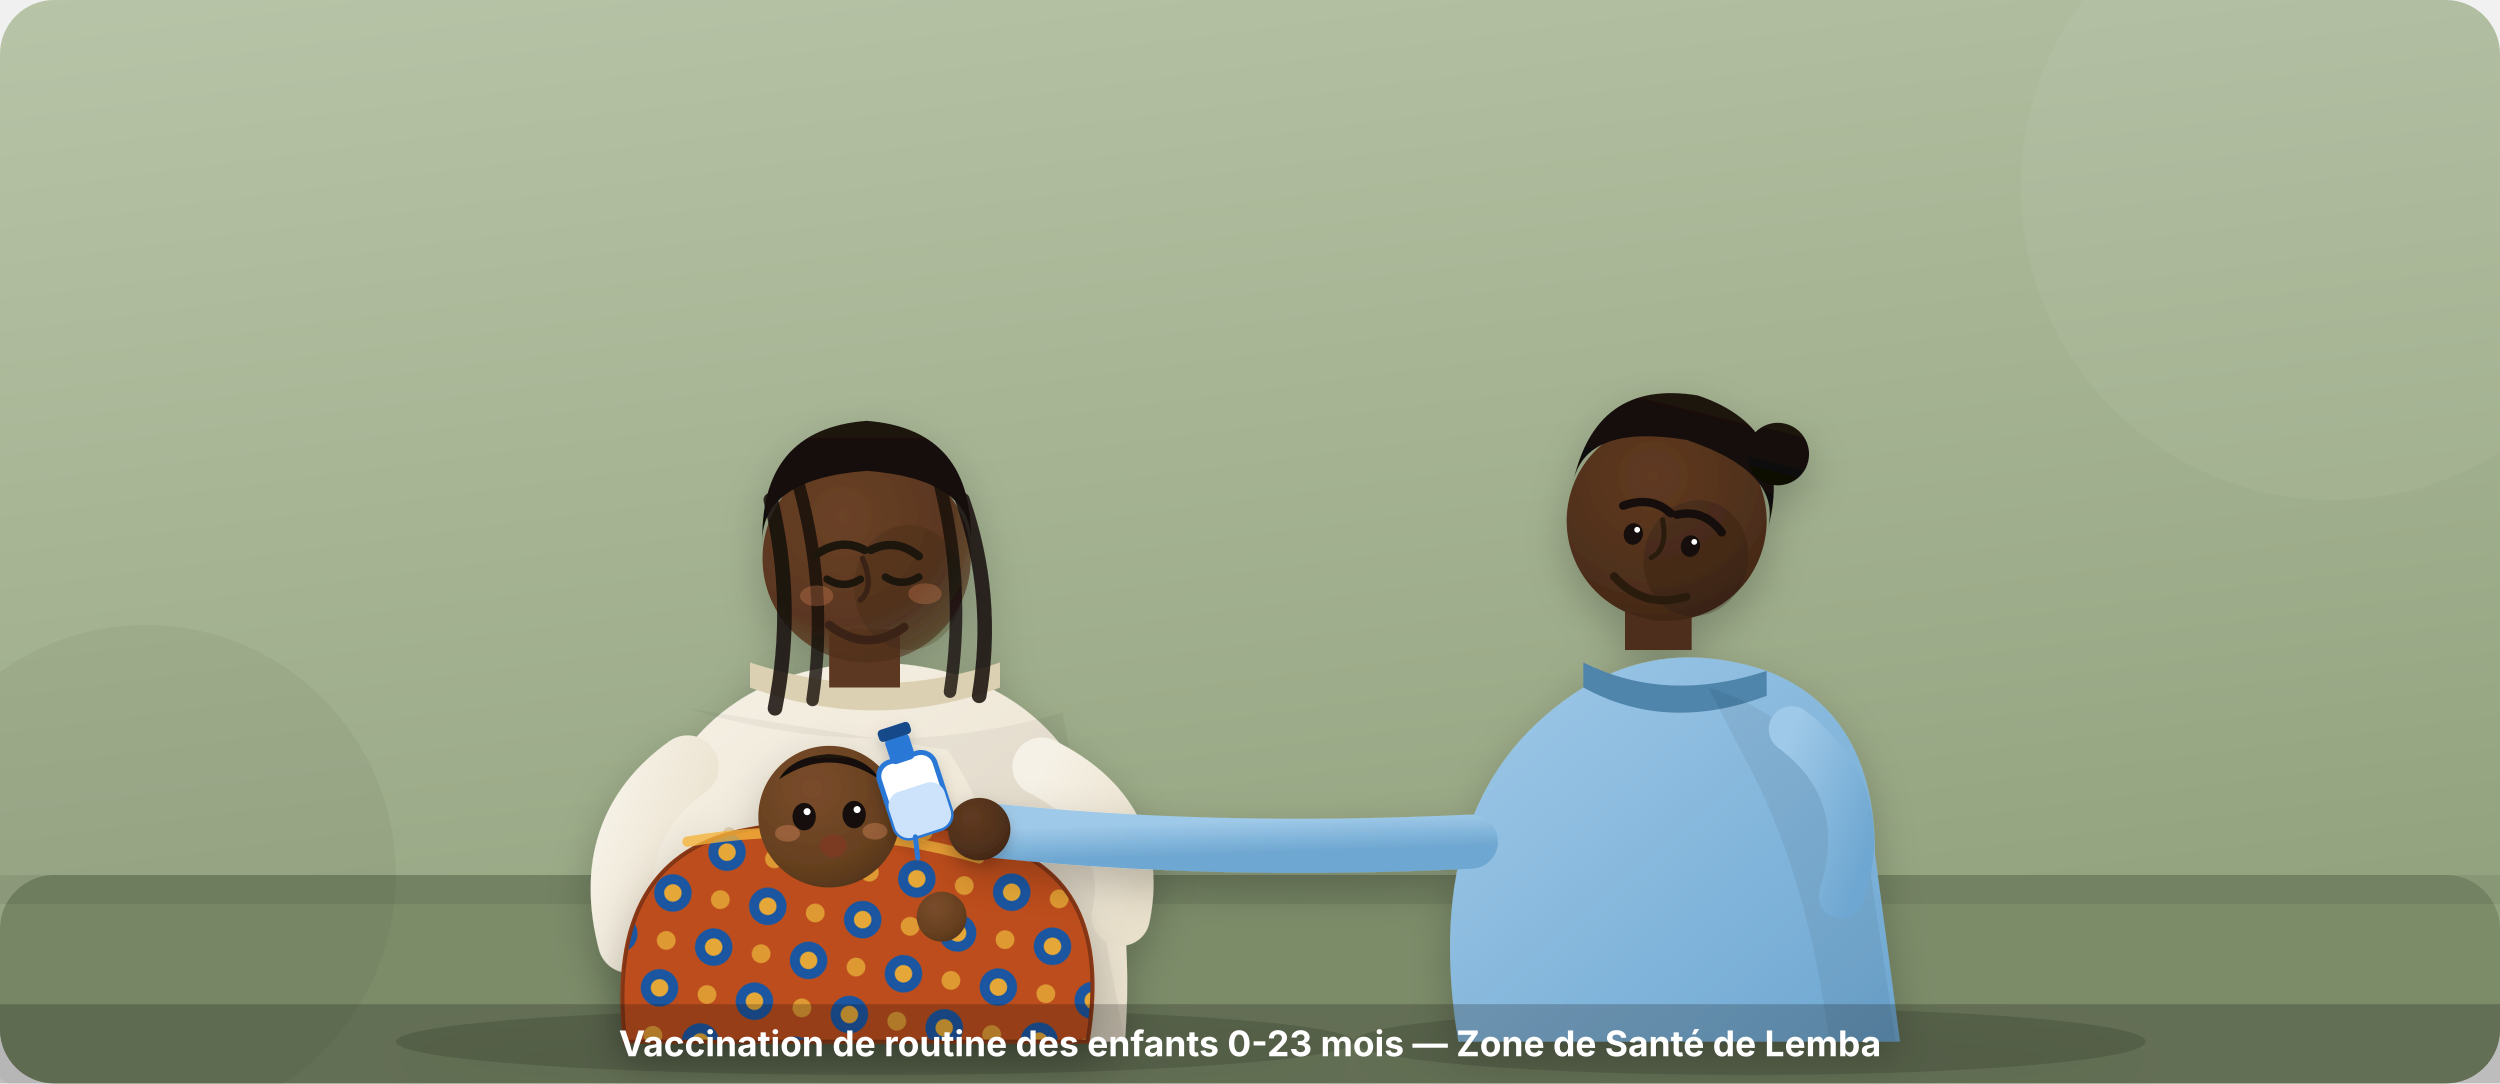
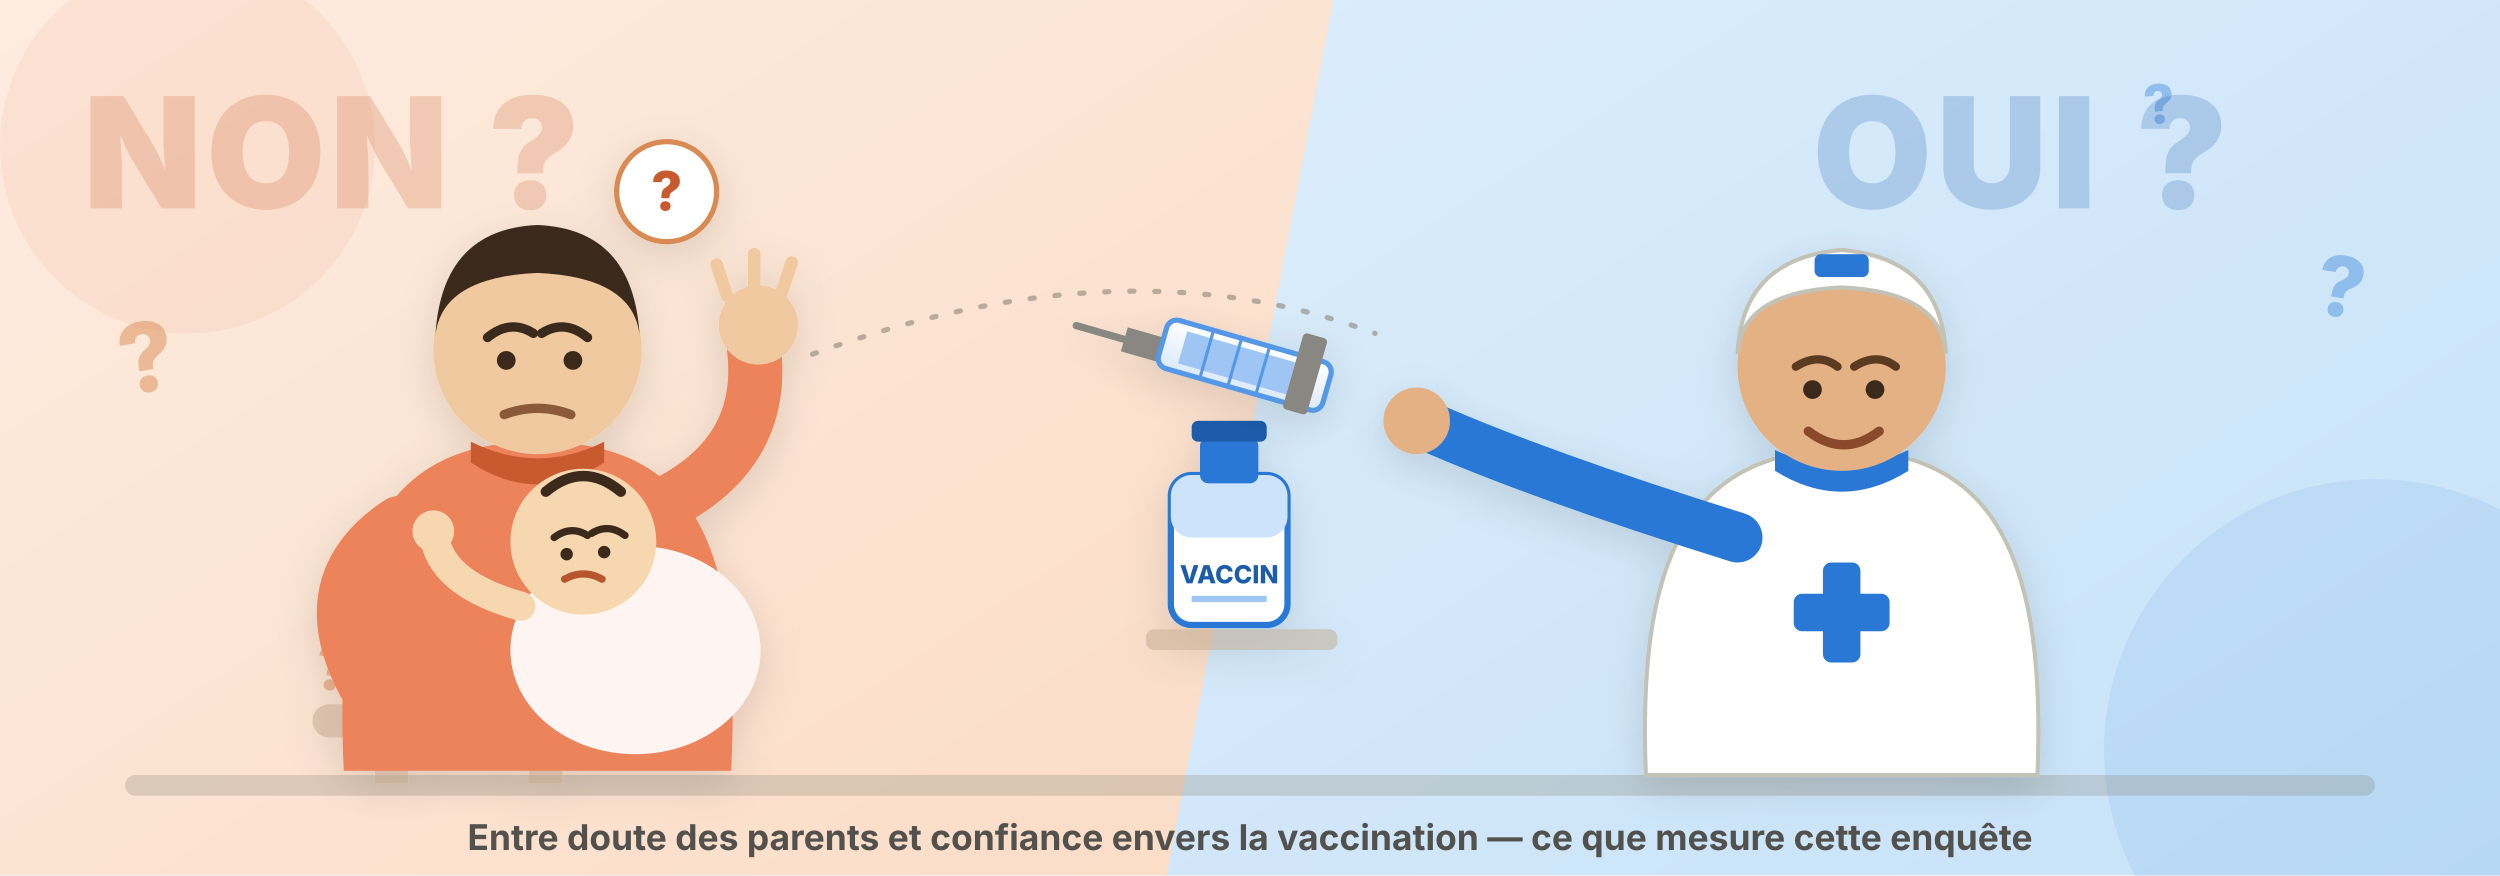
- <svg xmlns="http://www.w3.org/2000/svg" viewBox="0 0 1200 520" role="img" aria-label="Illustration : une mère tient son bébé enveloppé dans un pagne coloré pendant qu'une infirmière lui administre le vaccin, dans une salle de consultation">
+ <svg xmlns="http://www.w3.org/2000/svg" viewBox="0 0 1200 420" role="img" aria-label="Illustration : un parent hésite entre OUI et NON face à la vaccination de son enfant, pendant qu'un agent de santé lui tend une seringue">
  <defs>
-     <linearGradient id="bg" x1="0" y1="0" x2="0.3" y2="1">
-       <stop offset="0" stop-color="#b8c4a7" />
-       <stop offset="1" stop-color="#93a37f" />
+     <linearGradient id="bgLeft" x1="0" y1="0" x2="1" y2="1">
+       <stop offset="0" stop-color="#fdece0" />
+       <stop offset="1" stop-color="#fbdcc6" />
    </linearGradient>
-     <radialGradient id="skinMom" cx="0.38" cy="0.3" r="0.85">
-       <stop offset="0" stop-color="#6b4226" />
-       <stop offset="0.6" stop-color="#5a3620" />
-       <stop offset="1" stop-color="#43271757" />
-     </radialGradient>
-     <radialGradient id="skinMom2" cx="0.38" cy="0.3" r="0.85">
-       <stop offset="0" stop-color="#6e4428" />
-       <stop offset="0.65" stop-color="#5c3821" />
-       <stop offset="1" stop-color="#432717" />
-     </radialGradient>
-     <radialGradient id="skinBaby" cx="0.38" cy="0.3" r="0.85">
-       <stop offset="0" stop-color="#7a4c2c" />
-       <stop offset="0.65" stop-color="#66401f" />
-       <stop offset="1" stop-color="#4c2f16" />
-     </radialGradient>
-     <radialGradient id="skinNurse" cx="0.38" cy="0.3" r="0.85">
-       <stop offset="0" stop-color="#603a21" />
-       <stop offset="0.65" stop-color="#4e2f1b" />
-       <stop offset="1" stop-color="#392112" />
-     </radialGradient>
-     <linearGradient id="hair" x1="0" y1="0" x2="0" y2="1">
-       <stop offset="0" stop-color="#1c130c" />
-       <stop offset="1" stop-color="#0c0805" />
+     <linearGradient id="bgRight" x1="0" y1="0" x2="1" y2="1">
+       <stop offset="0" stop-color="#dcedfb" />
+       <stop offset="1" stop-color="#c7e2f8" />
    </linearGradient>
-     <linearGradient id="dress" x1="0" y1="0" x2="1" y2="1">
-       <stop offset="0" stop-color="#f6f1e6" />
-       <stop offset="1" stop-color="#e9e0cc" />
+     <linearGradient id="syringeBody" x1="0" y1="0" x2="0" y2="1">
+       <stop offset="0" stop-color="#ffffff" />
+       <stop offset="1" stop-color="#dbe9fa" />
    </linearGradient>
-     <linearGradient id="scrub" x1="0" y1="0" x2="1" y2="1">
-       <stop offset="0" stop-color="#9fc9e8" />
-       <stop offset="1" stop-color="#6ea7d1" />
-     </linearGradient>
-     <pattern id="wax" width="46" height="46" patternUnits="userSpaceOnUse" patternTransform="rotate(8)">
-       <rect width="46" height="46" fill="#c9531f" />
-       <circle cx="11.5" cy="11.5" r="9" fill="#1c5cab" />
-       <circle cx="11.5" cy="11.5" r="4.2" fill="#f3b23a" />
-       <circle cx="34.5" cy="34.5" r="9" fill="#1c5cab" />
-       <circle cx="34.5" cy="34.5" r="4.2" fill="#f3b23a" />
-       <circle cx="34.5" cy="11.5" r="4.5" fill="#f3b23a" opacity="0.85" />
-       <circle cx="11.5" cy="34.5" r="4.5" fill="#f3b23a" opacity="0.85" />
-     </pattern>
-     <filter id="shadow" x="-30%" y="-30%" width="160%" height="160%">
-       <feDropShadow dx="0" dy="8" stdDeviation="10" flood-color="#0b0b0b" flood-opacity="0.22" />
-     </filter>
    <filter id="soft" x="-20%" y="-20%" width="140%" height="140%">
-       <feDropShadow dx="0" dy="3" stdDeviation="3" flood-color="#0b0b0b" flood-opacity="0.18" />
+       <feDropShadow dx="0" dy="6" stdDeviation="10" flood-color="#0b0b0b" flood-opacity="0.12" />
    </filter>
  </defs>
-   <rect x="0" y="0" width="1200" height="520" rx="26" fill="url(#bg)" />
-   <rect x="0" y="420" width="1200" height="100" rx="26" fill="#7c8c69" />
-   <rect x="0" y="420" width="1200" height="14" fill="#0b0b0b" opacity="0.08" />
-   <circle cx="1120" cy="90" r="150" fill="#ffffff" opacity="0.05" />
-   <circle cx="70" cy="420" r="120" fill="#000000" opacity="0.04" />
-   <g filter="url(#shadow)">
-     <ellipse cx="420" cy="500" rx="230" ry="16" fill="#0b0b0b" opacity="0.14" />
-     <path d="M300 500 C292 390 330 320 420 318 C512 320 548 392 540 500 Z" fill="url(#dress)" />
-     <path d="M330 340 Q420 368 510 342 L540 500 L498 500 Q488 410 455 360 Z" fill="#000000" opacity="0.045" />
-     <g fill="#c9a86a" opacity="0.4">
-       <circle cx="350" cy="400" r="3" />
-       <circle cx="380" cy="430" r="3" />
-       <circle cx="410" cy="395" r="3" />
-       <circle cx="450" cy="420" r="3" />
-       <circle cx="480" cy="450" r="3" />
-       <circle cx="360" cy="460" r="3" />
-       <circle cx="430" cy="470" r="3" />
-       <circle cx="500" cy="400" r="3" />
-     </g>
-     <path d="M360 330 Q420 352 480 330 L480 318 Q420 338 360 318 Z" fill="#dcd0b2" />
-     <path d="M330 368 Q288 398 302 452" stroke="url(#dress)" stroke-width="30" fill="none" stroke-linecap="round" />
-     <path d="M500 368 Q548 392 538 440" stroke="url(#dress)" stroke-width="28" fill="none" stroke-linecap="round" />
-     <rect x="398" y="302" width="34" height="28" fill="#5c3821" />
-     <circle cx="416" cy="268" r="50" fill="url(#skinMom)" />
-     <ellipse cx="436" cy="282" rx="26" ry="30" fill="#2f1c0f" opacity="0.2" />
-     <path d="M366 262 Q364 206 416 202 Q468 206 466 262 Q468 230 416 226 Q364 230 366 262 Z" fill="url(#hair)" />
-     <path d="M370 240 Q382 290 372 340" stroke="#140d08" stroke-width="7" fill="none" stroke-linecap="round" opacity="0.85" />
-     <path d="M382 228 Q398 282 390 336" stroke="#140d08" stroke-width="6" fill="none" stroke-linecap="round" opacity="0.8" />
-     <path d="M450 228 Q464 280 456 332" stroke="#140d08" stroke-width="6" fill="none" stroke-linecap="round" opacity="0.8" />
-     <path d="M462 240 Q478 286 470 334" stroke="#140d08" stroke-width="7" fill="none" stroke-linecap="round" opacity="0.85" />
-     <path d="M392 266 q12 -8 23 -2 M418 264 q12 -6 23 3" stroke="#1c130c" stroke-width="4" fill="none" stroke-linecap="round" />
-     <path d="M397 278 q8 5 16 0" stroke="#1c130c" stroke-width="3.6" fill="none" stroke-linecap="round" />
-     <path d="M425 277 q8 5 16 0" stroke="#1c130c" stroke-width="3.6" fill="none" stroke-linecap="round" />
-     <path d="M414 268 q6 14 -1 20" fill="none" stroke="#3a2314" stroke-width="2.6" stroke-linecap="round" />
-     <path d="M398 300 q18 14 36 1" stroke="#3a2314" stroke-width="4.2" fill="none" stroke-linecap="round" />
-     <ellipse cx="392" cy="286" rx="8" ry="5" fill="#e08a5a" opacity="0.3" />
-     <ellipse cx="444" cy="285" rx="8" ry="5" fill="#e08a5a" opacity="0.3" />
+   <rect x="0" y="0" width="1200" height="420" rx="28" fill="#fbdcc6" />
+   <path d="M0 0 H640 L560 420 H0 Z" fill="url(#bgLeft)" />
+   <path d="M640 0 H1200 V420 H560 Z" fill="url(#bgRight)" />
+   <circle cx="90" cy="70" r="90" fill="#ec835a" opacity="0.10" />
+   <circle cx="1140" cy="360" r="130" fill="#2a78d6" opacity="0.10" />
+   <g font-family="system-ui, -apple-system, 'Segoe UI', sans-serif" font-weight="800" fill="#d98a52" opacity="0.5">
+     <text x="60" y="190" font-size="46" transform="rotate(-10 60 190)">?</text>
+     <text x="150" y="330" font-size="30" transform="rotate(8 150 330)">?</text>
  </g>
-   <g filter="url(#shadow)">
-     <path d="M300 500 Q290 410 360 398 Q430 384 486 408 Q534 428 522 500 Z" fill="url(#wax)" stroke="#8a3715" stroke-width="2" />
-     <path d="M300 500 Q290 410 360 398 Q430 384 486 408 Q534 428 522 500 Z" fill="#000000" opacity="0.06" />
-     <path d="M330 404 Q400 392 470 412" stroke="#f3b23a" stroke-width="5" fill="none" opacity="0.8" stroke-linecap="round" />
-     <circle cx="398" cy="392" r="34" fill="url(#skinBaby)" />
-     <path d="M374 374 q24 -16 48 0 q-6 -11 -24 -12 q-18 1 -24 12 Z" fill="url(#hair)" />
-     <ellipse cx="386" cy="392" rx="5.6" ry="6.6" fill="#140d08" />
-     <circle cx="387.4" cy="389.6" r="1.7" fill="#ffffff" />
-     <ellipse cx="410" cy="391" rx="5.6" ry="6.6" fill="#140d08" />
-     <circle cx="411.4" cy="388.6" r="1.7" fill="#ffffff" />
-     <ellipse cx="400" cy="406" rx="6.5" ry="5.5" fill="#7a3a22" />
-     <ellipse cx="378" cy="400" rx="6" ry="4" fill="#d98a5c" opacity="0.4" />
-     <ellipse cx="420" cy="399" rx="6" ry="4" fill="#d98a5c" opacity="0.4" />
-     <circle cx="452" cy="440" r="12" fill="url(#skinBaby)" />
+   <g font-family="system-ui, -apple-system, 'Segoe UI', sans-serif" font-weight="800" fill="#4f93e0" opacity="0.5">
+     <text x="1110" y="150" font-size="40" transform="rotate(9 1110 150)">?</text>
+     <text x="1030" y="60" font-size="26" transform="rotate(-6 1030 60)">?</text>
  </g>
-   <g filter="url(#shadow)">
-     <ellipse cx="840" cy="500" rx="190" ry="16" fill="#0b0b0b" opacity="0.14" />
-     <path d="M700 500 Q680 380 760 330 Q800 306 848 322 Q900 342 900 410 L912 500 Z" fill="url(#scrub)" />
-     <path d="M760 330 Q800 352 848 334 L848 322 Q800 338 760 318 Z" fill="#4f84ab" />
-     <path d="M820 330 Q870 345 895 400 L910 500 L878 500 Q868 420 838 365 Z" fill="#000000" opacity="0.06" />
-     <path d="M706 404 Q580 410 470 398" stroke="url(#scrub)" stroke-width="26" fill="none" stroke-linecap="round" />
-     <path d="M860 350 Q900 380 884 430" stroke="url(#scrub)" stroke-width="22" fill="none" stroke-linecap="round" />
-     <rect x="780" y="286" width="32" height="26" fill="#4e2f1b" />
-     <g transform="rotate(14 800 250)">
-       <circle cx="800" cy="250" r="48" fill="url(#skinNurse)" />
-       <ellipse cx="818" cy="264" rx="25" ry="28" fill="#1c130c" opacity="0.22" />
-       <path d="M752 244 Q750 192 800 188 Q850 192 848 244 Q850 214 800 210 Q750 214 752 244 Z" fill="url(#hair)" />
-       <circle cx="844" cy="206" r="15" fill="url(#hair)" />
-       <path d="M778 248 q12 -8 23 -2 M804 246 q12 -6 23 3" stroke="#140d08" stroke-width="4" fill="none" stroke-linecap="round" />
-       <ellipse cx="786" cy="260" rx="4.6" ry="5.2" fill="#140d08" />
-       <circle cx="787.3" cy="257.6" r="1.4" fill="#ffffff" />
-       <ellipse cx="814" cy="259" rx="4.6" ry="5.2" fill="#140d08" />
-       <circle cx="815.3" cy="256.6" r="1.4" fill="#ffffff" />
-       <path d="M798 250 q6 13 -1 19" fill="none" stroke="#2c1a0f" stroke-width="2.4" stroke-linecap="round" />
-       <path d="M782 282 q18 12 36 1" stroke="#2c1a0f" stroke-width="4" fill="none" stroke-linecap="round" />
+   <text x="40" y="100" font-family="system-ui, -apple-system, 'Segoe UI', sans-serif" font-size="74" font-weight="900" fill="#c75a2e" opacity="0.22" letter-spacing="2">NON ?</text>
+   <text x="870" y="100" font-family="system-ui, -apple-system, 'Segoe UI', sans-serif" font-size="74" font-weight="900" fill="#1c5cab" opacity="0.22" letter-spacing="2">OUI ?</text>
+   <rect x="60" y="372" width="1080" height="10" rx="5" fill="#8a8678" opacity="0.28" />
+   <g filter="url(#soft)">
+     <rect x="150" y="338" width="150" height="16" rx="8" fill="#c3a98e" opacity="0.55" />
+     <rect x="180" y="354" width="16" height="22" fill="#c3a98e" opacity="0.55" />
+     <rect x="254" y="354" width="16" height="22" fill="#c3a98e" opacity="0.55" />
+     <path d="M165 370 C160 265 182 212 258 212 C336 212 356 265 351 370 Z" fill="#ec835a" />
+     <path d="M226 222 Q258 243 290 222 L290 212 Q258 228 226 212 Z" fill="#c75a2e" />
+     <path d="M192 252 Q150 280 176 328" stroke="#ec835a" stroke-width="28" fill="none" stroke-linecap="round" />
+     <path d="M310 246 Q368 222 362 168" stroke="#ec835a" stroke-width="26" fill="none" stroke-linecap="round" />
+     <circle cx="364" cy="156" r="19" fill="#f0c9a0" />
+     <path d="M349 142 l-5 -15 M362 138 l0 -16 M375 141 l5 -15" stroke="#f0c9a0" stroke-width="6" stroke-linecap="round" />
+     <circle cx="258" cy="168" r="50" fill="#f0c9a0" />
+     <path d="M209 161 Q212 110 258 108 Q304 110 307 161 Q304 133 258 131 Q212 133 209 161 Z" fill="#3a2a1a" />
+     <path d="M234 162 q11 -9 22 -2 M260 160 q11 -7 22 2" stroke="#3a2a1a" stroke-width="4.5" fill="none" stroke-linecap="round" />
+     <circle cx="243" cy="173" r="4.5" fill="#3a2a1a" />
+     <circle cx="275" cy="173" r="4.5" fill="#3a2a1a" />
+     <path d="M242 199 q16 -6 32 0" stroke="#8a5a3a" stroke-width="4.5" fill="none" stroke-linecap="round" />
+     <circle cx="320" cy="92" r="24" fill="#ffffff" stroke="#d98a52" stroke-width="2.5" />
+     <text x="320" y="101" font-family="system-ui, -apple-system, 'Segoe UI', sans-serif" font-size="26" font-weight="800" fill="#c75a2e" text-anchor="middle">?</text>
+     <ellipse cx="305" cy="312" rx="60" ry="50" fill="#ffffff" />
+     <ellipse cx="305" cy="312" rx="60" ry="50" fill="#ec835a" opacity="0.08" />
+     <circle cx="280" cy="260" r="35" fill="#f6d7b0" />
+     <path d="M262 236 q18 -15 36 0" stroke="#3a2a1a" stroke-width="5" fill="none" stroke-linecap="round" />
+     <path d="M266 258 q8 -6 16 -1 M284 256 q8 -5 16 1" stroke="#3a2a1a" stroke-width="3.5" fill="none" stroke-linecap="round" />
+     <circle cx="272" cy="266" r="3" fill="#3a2a1a" />
+     <circle cx="290" cy="265" r="3" fill="#3a2a1a" />
+     <path d="M271 278 q9 -5 18 0" stroke="#b6552f" stroke-width="3.5" fill="none" stroke-linecap="round" />
+     <path d="M250 291 Q214 281 209 260" stroke="#f6d7b0" stroke-width="14" fill="none" stroke-linecap="round" />
+     <circle cx="208" cy="255" r="10" fill="#f6d7b0" />
+   </g>
+   <path d="M390 170 Q540 115 660 160" stroke="#8a8678" stroke-width="2.5" fill="none" stroke-dasharray="2 10" stroke-linecap="round" opacity="0.6" />
+   <g filter="url(#soft)" transform="translate(556,210)">
+     <rect x="-6" y="92" width="92" height="10" rx="4" fill="#c3a98e" opacity="0.5" />
+     <rect x="6" y="18" width="56" height="72" rx="10" fill="#ffffff" stroke="#2a78d6" stroke-width="3" />
+     <rect x="6" y="18" width="56" height="30" rx="10" fill="#cde2fb" />
+     <rect x="20" y="0" width="28" height="22" rx="4" fill="#2a78d6" />
+     <rect x="16" y="-8" width="36" height="10" rx="3" fill="#1c5cab" />
+     <text x="34" y="70" font-family="system-ui, -apple-system, 'Segoe UI', sans-serif" font-size="12" font-weight="800" fill="#1c5cab" text-anchor="middle">VACCIN</text>
+     <rect x="16" y="76" width="36" height="3" fill="#9ec5f4" />
+   </g>
+   <g filter="url(#soft)">
+     <path d="M790 372 C786 272 808 216 884 216 C960 216 982 272 978 372 Z" fill="#ffffff" stroke="#c3c2b7" stroke-width="2" />
+     <path d="M852 226 Q884 246 916 226 L916 216 Q884 231 852 216 Z" fill="#2a78d6" />
+     <rect x="875" y="270" width="18" height="48" rx="4" fill="#2a78d6" />
+     <rect x="861" y="285" width="46" height="18" rx="4" fill="#2a78d6" />
+     <circle cx="884" cy="176" r="50" fill="#e3b183" />
+     <path d="M834 170 Q836 124 884 120 Q932 124 934 170 Q932 140 884 138 Q836 140 834 170 Z" fill="#ffffff" stroke="#c3c2b7" stroke-width="2" />
+     <rect x="871" y="122" width="26" height="11" rx="3" fill="#2a78d6" />
+     <path d="M862 176 q11 -7 20 0 M890 176 q11 -7 20 0" stroke="#5a3a20" stroke-width="4" fill="none" stroke-linecap="round" />
+     <circle cx="870" cy="187" r="4.5" fill="#3a2a1a" />
+     <circle cx="900" cy="187" r="4.5" fill="#3a2a1a" />
+     <path d="M868 207 q17 13 34 0" stroke="#8a4a2a" stroke-width="4.5" fill="none" stroke-linecap="round" />
+     <path d="M834 258 Q738 228 684 204" stroke="#2a78d6" stroke-width="24" fill="none" stroke-linecap="round" />
+     <circle cx="680" cy="202" r="16" fill="#e3b183" />
+     <g transform="translate(560,150) rotate(16)">
+       <rect x="-16" y="12" width="18" height="12" fill="#898781" />
+       <path d="M-16 18 L-40 18" stroke="#898781" stroke-width="3.5" stroke-linecap="round" />
+       <rect x="2" y="2" width="82" height="24" rx="5" fill="url(#syringeBody)" stroke="#5598e7" stroke-width="2.5" />
+       <rect x="12" y="6" width="54" height="16" fill="#9ec5f4" />
+       <line x1="24" y1="2" x2="24" y2="26" stroke="#5598e7" stroke-width="1.5" />
+       <line x1="38" y1="2" x2="38" y2="26" stroke="#5598e7" stroke-width="1.5" />
+       <line x1="52" y1="2" x2="52" y2="26" stroke="#5598e7" stroke-width="1.5" />
+       <rect x="66" y="-9" width="12" height="38" rx="2" fill="#898781" />
    </g>
  </g>
-   <g filter="url(#soft)">
-     <circle cx="470" cy="398" r="15" fill="url(#skinNurse)" />
-     <g transform="translate(420,368) rotate(-18)">
-       <rect x="0" y="0" width="28" height="38" rx="7" fill="#ffffff" stroke="#2a78d6" stroke-width="2.4" />
-       <rect x="0" y="15" width="28" height="23" rx="7" fill="#cde2fb" />
-       <rect x="8" y="-11" width="12" height="13" rx="2.5" fill="#2a78d6" />
-       <rect x="6" y="-16" width="16" height="6" rx="2" fill="#164a8a" />
-       <path d="M8 38 L6 48" stroke="#2a78d6" stroke-width="2.4" stroke-linecap="round" />
-     </g>
+   <g font-family="system-ui, -apple-system, 'Segoe UI', sans-serif" text-anchor="middle">
+     <text x="600" y="408" font-size="17" font-weight="700" fill="#52514e">Entre doute des parents et confiance envers la vaccination — ce que mesure cette enquête</text>
  </g>
-   <rect x="0" y="482" width="1200" height="38" fill="#0b0b0b" opacity="0.22" />
-   <text x="600" y="507" font-family="system-ui, -apple-system, 'Segoe UI', sans-serif" font-size="17" font-weight="700" fill="#ffffff" text-anchor="middle">Vaccination de routine des enfants 0-23 mois — Zone de Santé de Lemba</text>
</svg>
